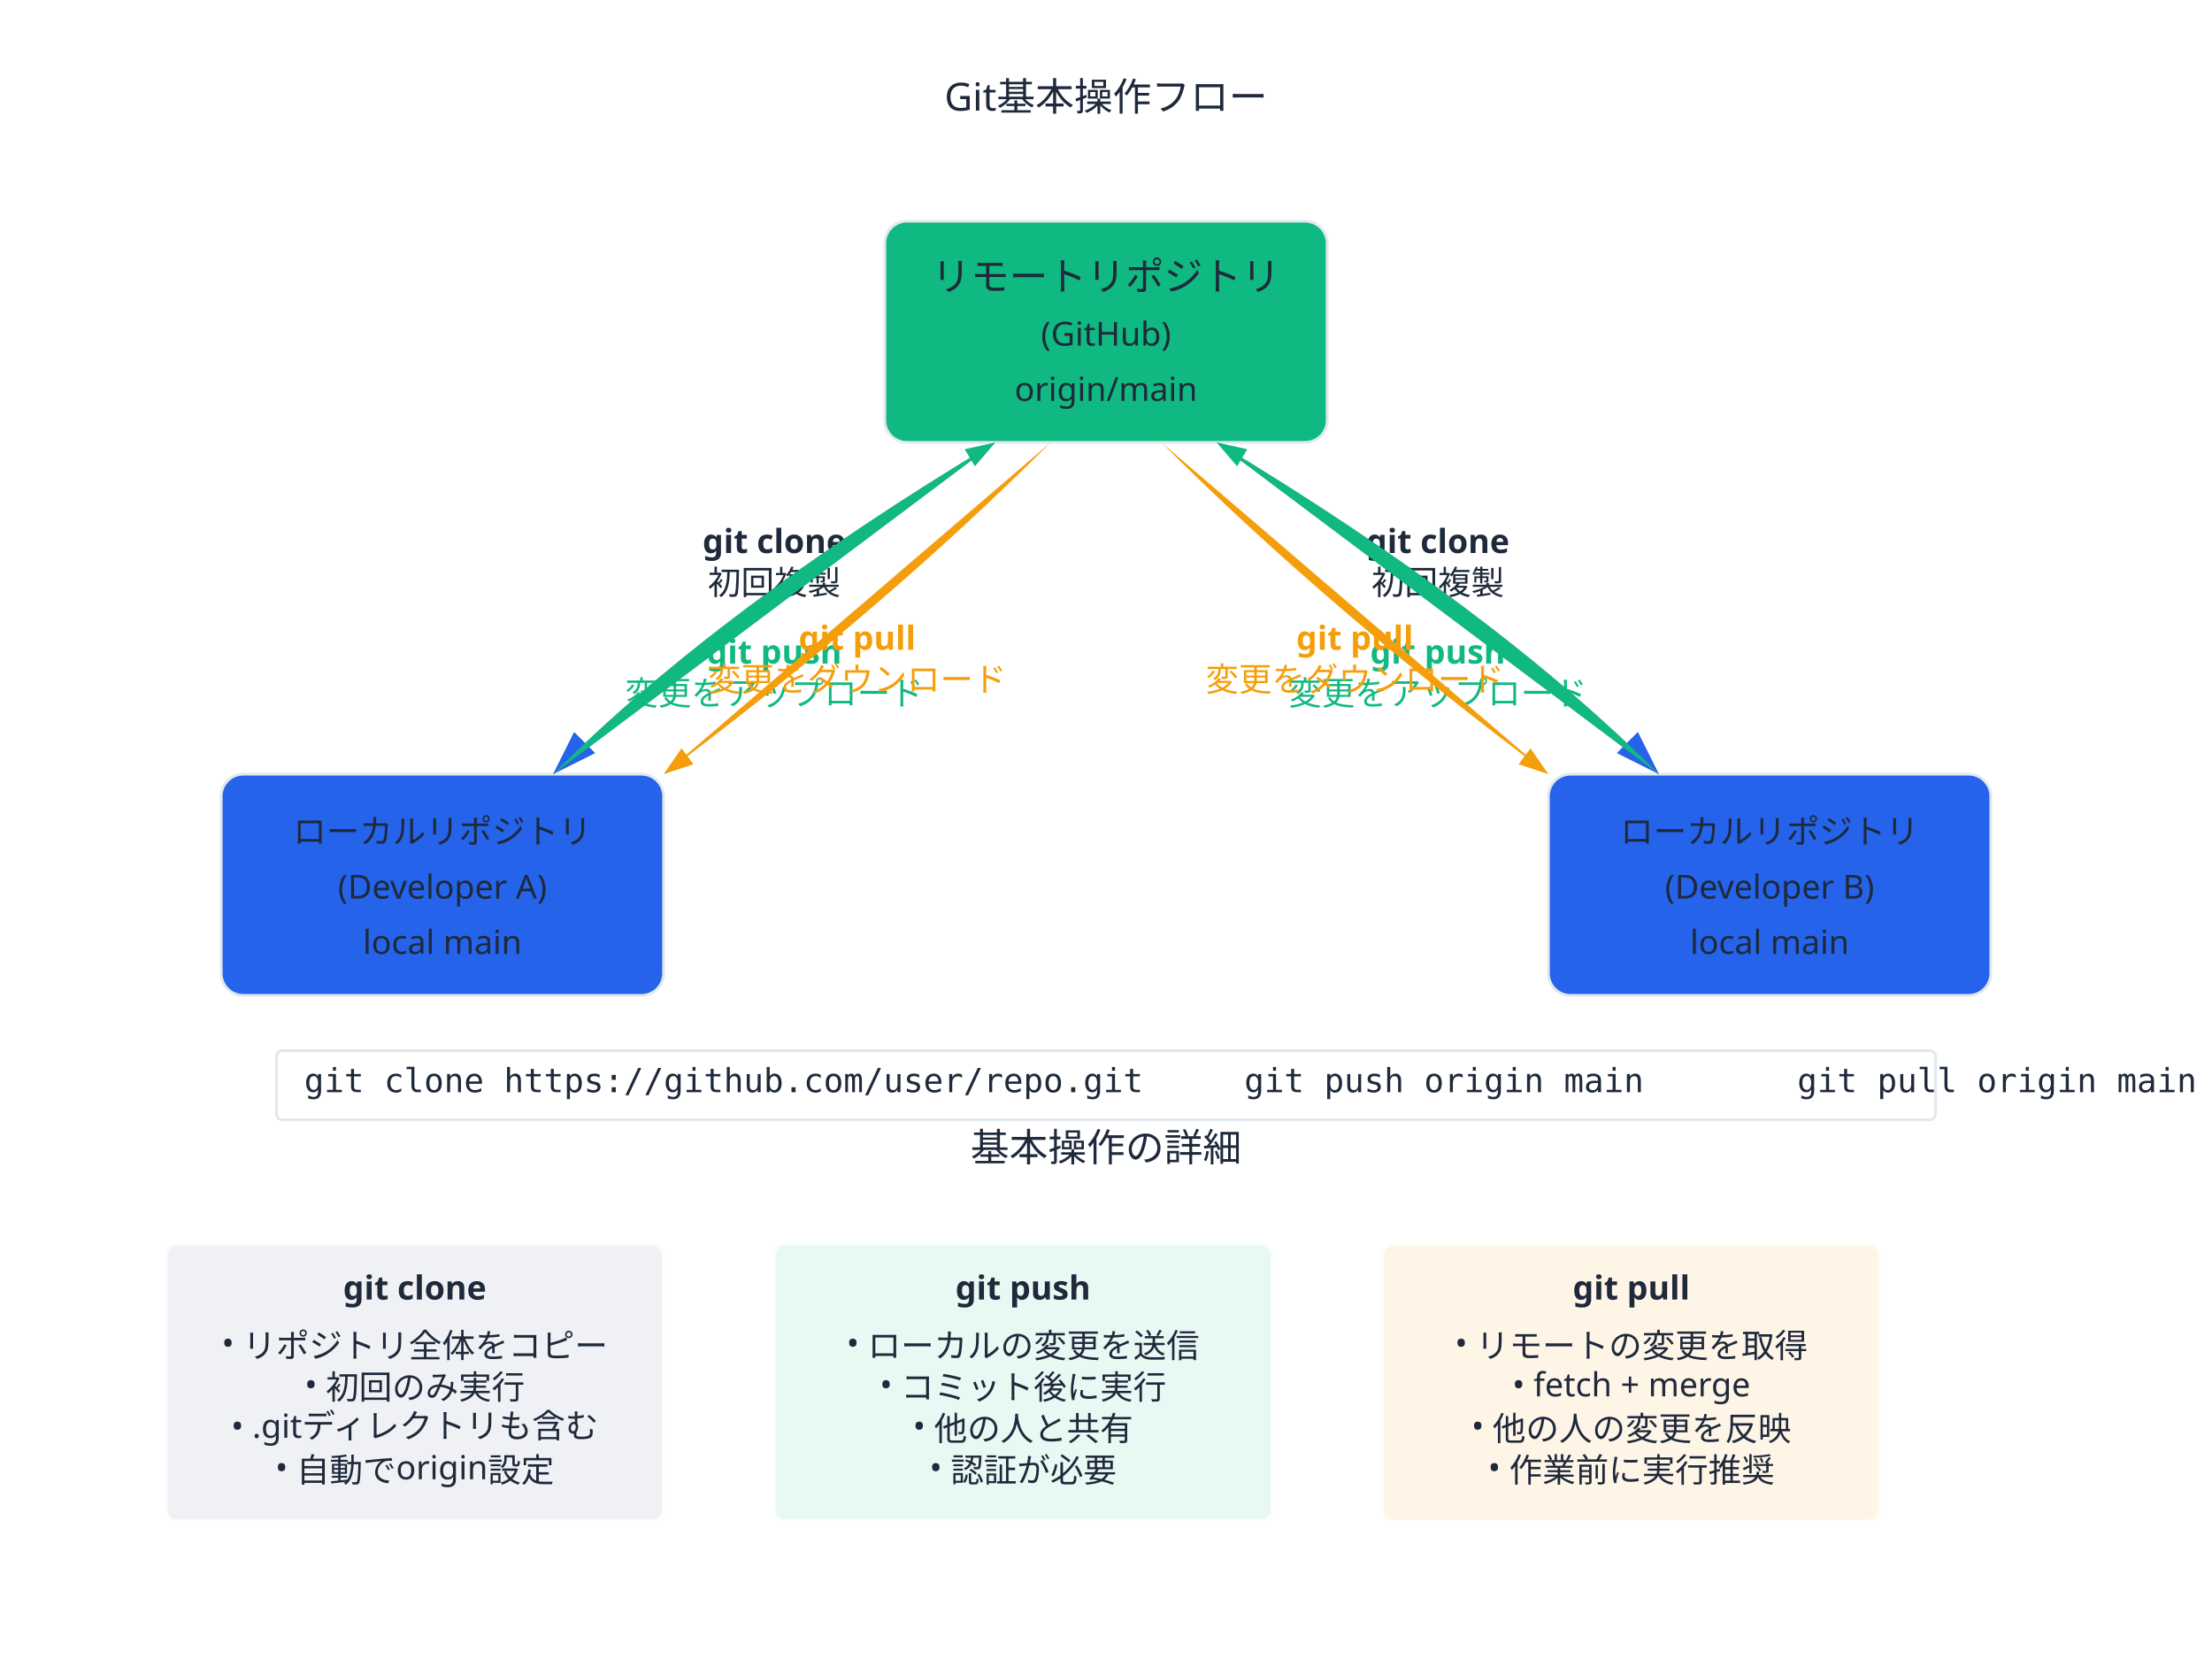
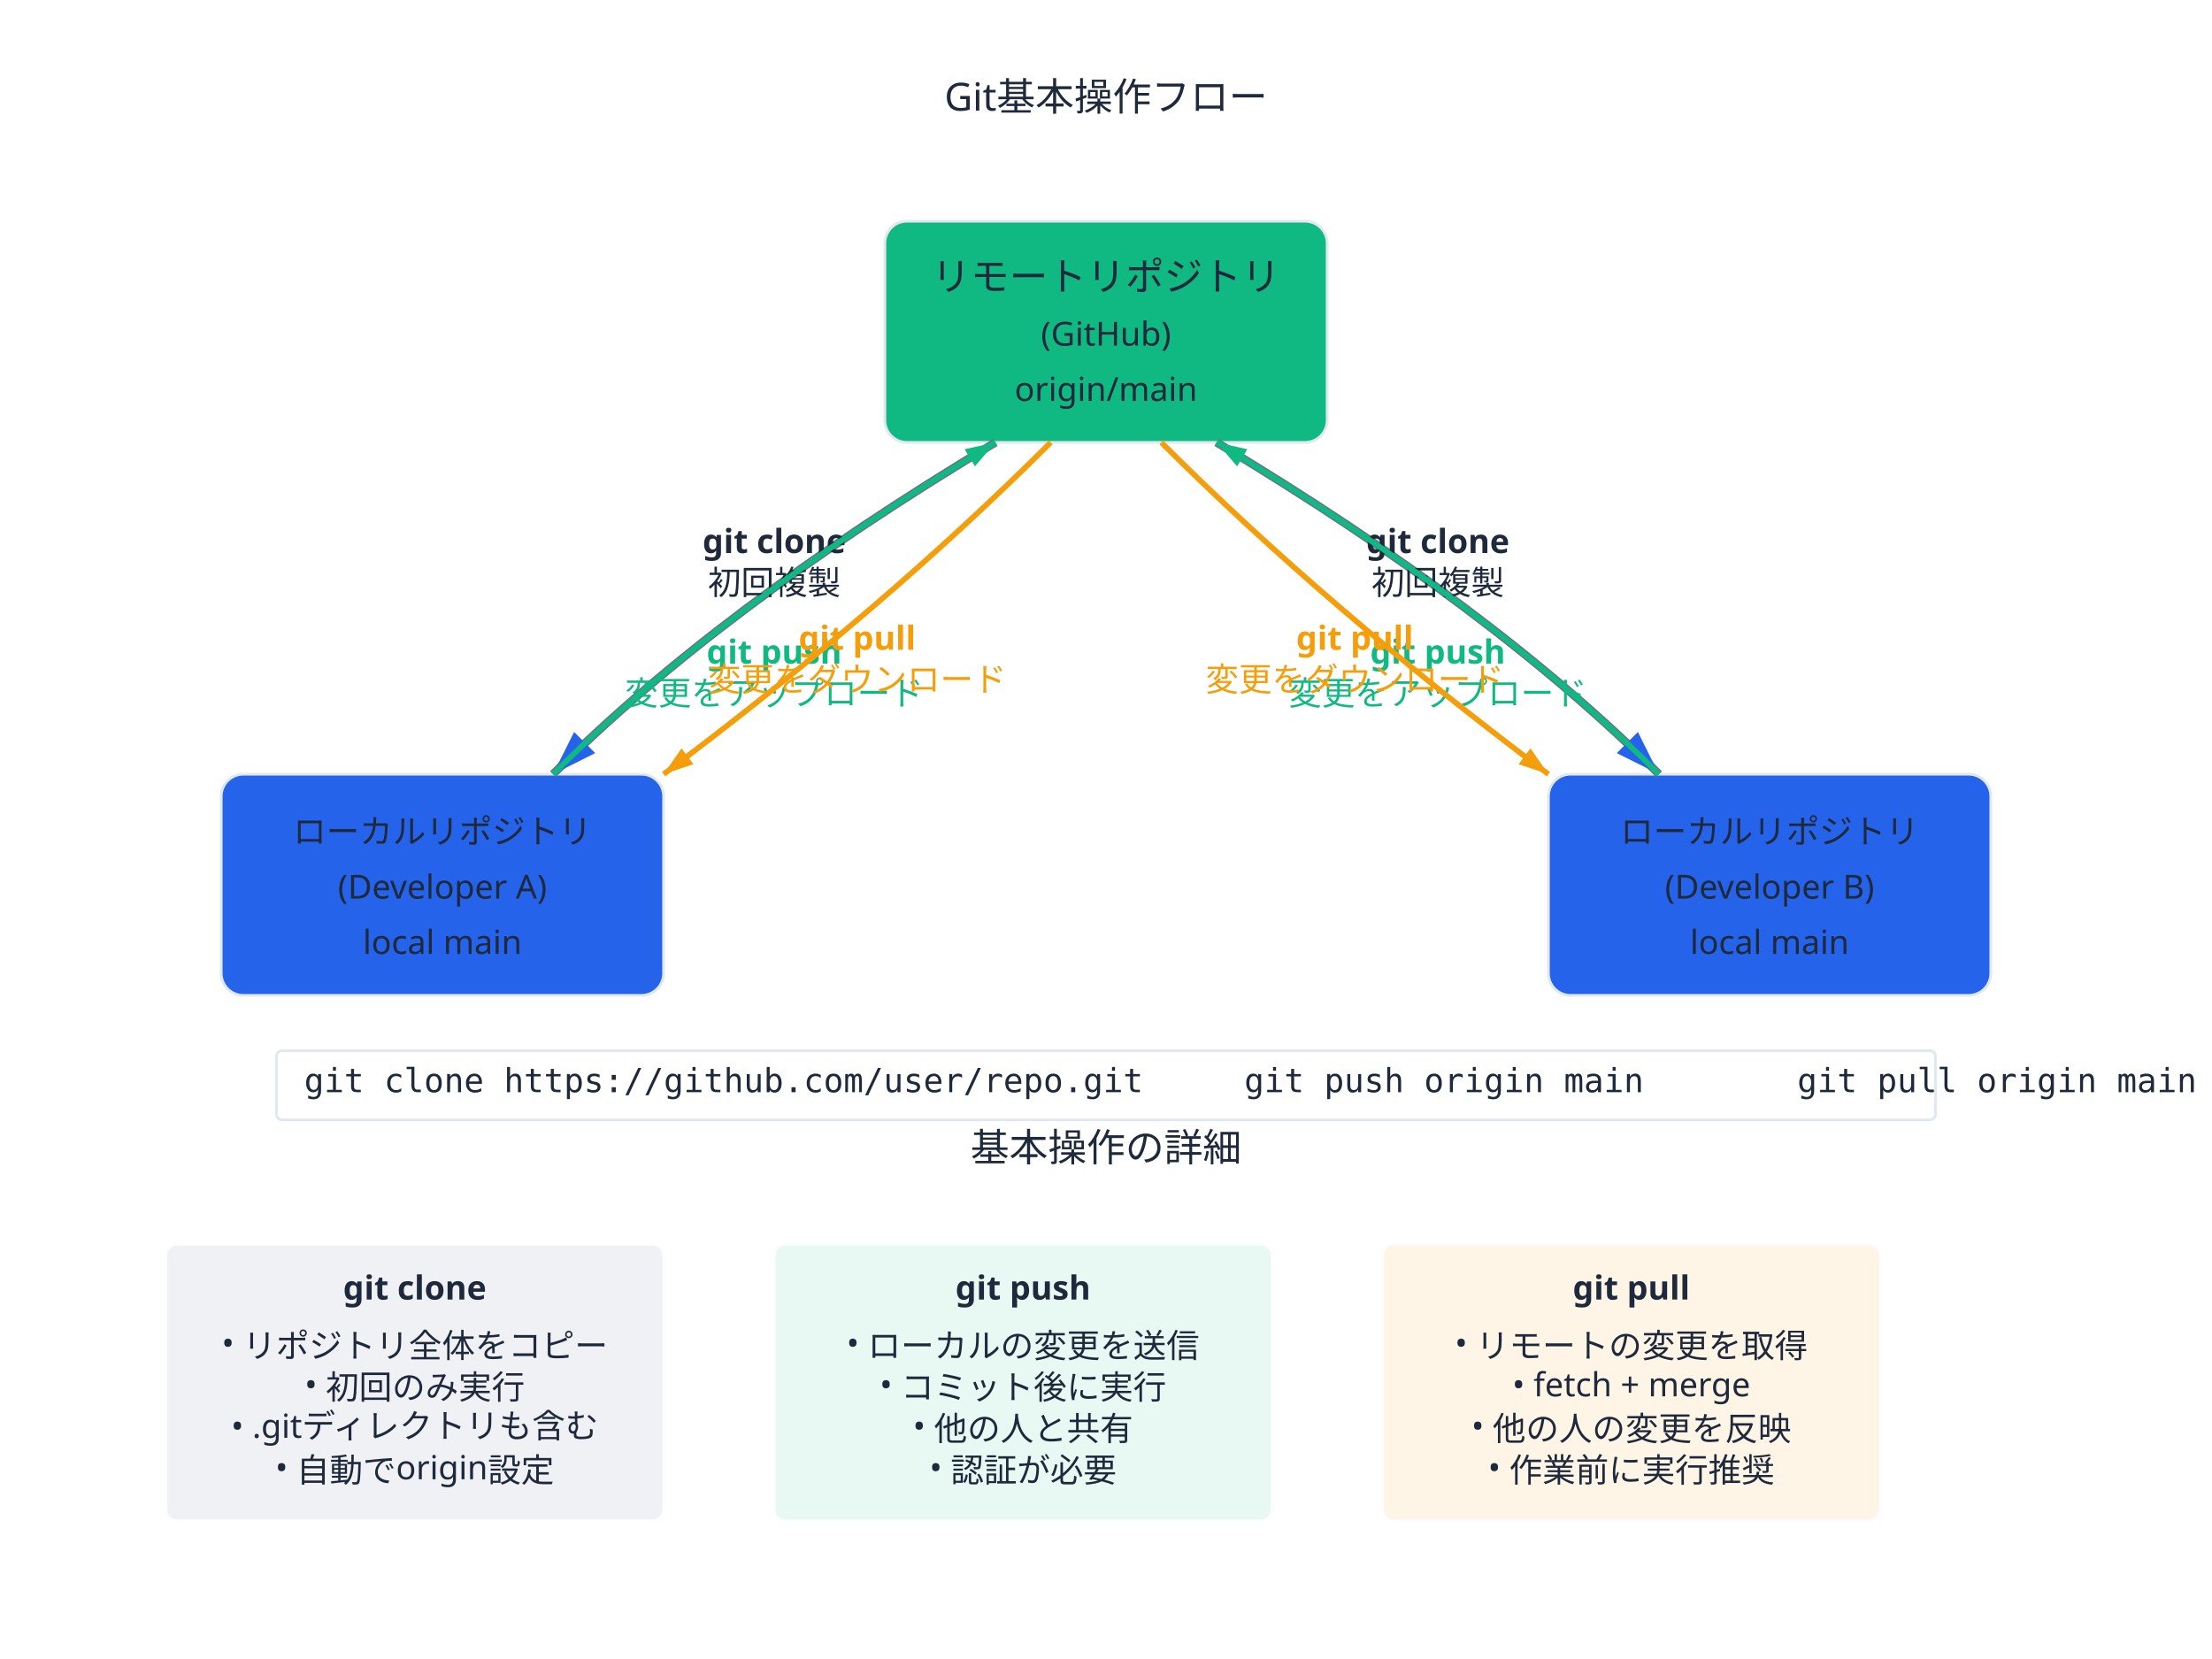
<svg xmlns="http://www.w3.org/2000/svg" viewBox="0 0 800 600" style="max-width: 100%; height: auto;">
  <defs>
    <style>
      .bg { fill: #ffffff; }
      .bg-alt { fill: #f8fafc; }
      .text { fill: #1e293b; font-family: system-ui, sans-serif; }
      .text-sm { font-size: 12px; }
      .text-md { font-size: 14px; font-weight: 500; }
      .border { stroke: #e2e8f0; fill: none; stroke-width: 1; }
      .primary { fill: #2563eb; }
      .primary-stroke { stroke: #2563eb; stroke-width: 2; }
      .success { fill: #10b981; }
      .warning { fill: #f59e0b; }
      .error { fill: #ef4444; }
      .neutral { fill: #64748b; }
    </style>
    <marker id="arrow" viewBox="0 0 10 10" refX="9" refY="3" markerWidth="6" markerHeight="6" orient="auto">
-       <path d="M0,0 L0,6 L9,3 z" class="primary" fill="none" />
+       <path d="M0,0 L0,6 L9,3 z" fill="#2563eb" />
    </marker>
    <marker id="arrow-success" viewBox="0 0 10 10" refX="9" refY="3" markerWidth="6" markerHeight="6" orient="auto">
-       <path d="M0,0 L0,6 L9,3 z" class="success" />
+       <path d="M0,0 L0,6 L9,3 z" fill="#10b981" />
    </marker>
    <marker id="arrow-warning" viewBox="0 0 10 10" refX="9" refY="3" markerWidth="6" markerHeight="6" orient="auto">
-       <path d="M0,0 L0,6 L9,3 z" class="warning" />
+       <path d="M0,0 L0,6 L9,3 z" fill="#f59e0b" />
    </marker>
  </defs>
  <rect width="100%" height="100%" class="bg" />
  <text x="400" y="40" text-anchor="middle" class="text text-md">Git基本操作フロー</text>
  <g class="remote-repository">
    <rect x="320" y="80" width="160" height="80" rx="8" class="success border" />
    <text x="400" y="105" text-anchor="middle" class="text text-md">リモートリポジトリ</text>
    <text x="400" y="125" text-anchor="middle" class="text text-sm">(GitHub)</text>
    <text x="400" y="145" text-anchor="middle" class="text text-sm">origin/main</text>
  </g>
  <g class="local-repo-1">
    <rect x="80" y="280" width="160" height="80" rx="8" class="primary border" />
    <text x="160" y="305" text-anchor="middle" class="text text-sm">ローカルリポジトリ</text>
    <text x="160" y="325" text-anchor="middle" class="text text-sm">(Developer A)</text>
    <text x="160" y="345" text-anchor="middle" class="text text-sm">local main</text>
  </g>
  <g class="local-repo-2">
    <rect x="560" y="280" width="160" height="80" rx="8" class="primary border" />
    <text x="640" y="305" text-anchor="middle" class="text text-sm">ローカルリポジトリ</text>
    <text x="640" y="325" text-anchor="middle" class="text text-sm">(Developer B)</text>
    <text x="640" y="345" text-anchor="middle" class="text text-sm">local main</text>
  </g>
  <g class="clone-operations">
-     <path d="M 360 160 Q 260 220 200 280" fill="none" class="neutral" stroke-width="3" marker-end="url(#arrow)" />
+     <path d="M 360 160 Q 260 220 200 280" fill="none" stroke="#64748b" stroke-width="3" marker-end="url(#arrow)" />
    <text x="280" y="200" text-anchor="middle" class="text text-sm" style="font-weight: 600;">git clone</text>
    <text x="280" y="215" text-anchor="middle" class="text text-sm">初回複製</text>
-     <path d="M 440 160 Q 540 220 600 280" fill="none" class="neutral" stroke-width="3" marker-end="url(#arrow)" />
+     <path d="M 440 160 Q 540 220 600 280" fill="none" stroke="#64748b" stroke-width="3" marker-end="url(#arrow)" />
    <text x="520" y="200" text-anchor="middle" class="text text-sm" style="font-weight: 600;">git clone</text>
    <text x="520" y="215" text-anchor="middle" class="text text-sm">初回複製</text>
  </g>
  <g class="push-operations">
-     <path d="M 200 280 Q 260 220 360 160" fill="none" class="success" stroke-width="2" marker-end="url(#arrow-success)" />
+     <path d="M 200 280 Q 260 220 360 160" fill="none" stroke="#10b981" stroke-width="2" marker-end="url(#arrow-success)" />
    <text x="280" y="240" text-anchor="middle" class="text text-sm success" style="font-weight: 600;">git push</text>
    <text x="280" y="255" text-anchor="middle" class="text text-sm success">変更をアップロード</text>
-     <path d="M 600 280 Q 540 220 440 160" fill="none" class="success" stroke-width="2" marker-end="url(#arrow-success)" />
+     <path d="M 600 280 Q 540 220 440 160" fill="none" stroke="#10b981" stroke-width="2" marker-end="url(#arrow-success)" />
    <text x="520" y="240" text-anchor="middle" class="text text-sm success" style="font-weight: 600;">git push</text>
    <text x="520" y="255" text-anchor="middle" class="text text-sm success">変更をアップロード</text>
  </g>
  <g class="pull-operations">
-     <path d="M 380 160 Q 320 220 240 280" fill="none" class="warning" stroke-width="2" marker-end="url(#arrow-warning)" />
+     <path d="M 380 160 Q 320 220 240 280" fill="none" stroke="#f59e0b" stroke-width="2" marker-end="url(#arrow-warning)" />
    <text x="310" y="235" text-anchor="middle" class="text text-sm warning" style="font-weight: 600;">git pull</text>
    <text x="310" y="250" text-anchor="middle" class="text text-sm warning">変更をダウンロード</text>
-     <path d="M 420 160 Q 480 220 560 280" fill="none" class="warning" stroke-width="2" marker-end="url(#arrow-warning)" />
+     <path d="M 420 160 Q 480 220 560 280" fill="none" stroke="#f59e0b" stroke-width="2" marker-end="url(#arrow-warning)" />
    <text x="490" y="235" text-anchor="middle" class="text text-sm warning" style="font-weight: 600;">git pull</text>
    <text x="490" y="250" text-anchor="middle" class="text text-sm warning">変更をダウンロード</text>
  </g>
  <g class="operation-details">
    <text x="400" y="420" text-anchor="middle" class="text text-md">基本操作の詳細</text>
    <g class="clone-detail">
      <rect x="60" y="450" width="180" height="100" rx="4" class="neutral border" opacity="0.1" />
      <text x="150" y="470" text-anchor="middle" class="text text-sm" style="font-weight: 600;">git clone</text>
      <text x="150" y="490" text-anchor="middle" class="text text-sm">• リポジトリ全体をコピー</text>
      <text x="150" y="505" text-anchor="middle" class="text text-sm">• 初回のみ実行</text>
      <text x="150" y="520" text-anchor="middle" class="text text-sm">• .gitディレクトリも含む</text>
      <text x="150" y="535" text-anchor="middle" class="text text-sm">• 自動でorigin設定</text>
    </g>
    <g class="push-detail">
      <rect x="280" y="450" width="180" height="100" rx="4" class="success border" opacity="0.1" />
      <text x="370" y="470" text-anchor="middle" class="text text-sm" style="font-weight: 600;">git push</text>
      <text x="370" y="490" text-anchor="middle" class="text text-sm">• ローカルの変更を送信</text>
      <text x="370" y="505" text-anchor="middle" class="text text-sm">• コミット後に実行</text>
      <text x="370" y="520" text-anchor="middle" class="text text-sm">• 他の人と共有</text>
      <text x="370" y="535" text-anchor="middle" class="text text-sm">• 認証が必要</text>
    </g>
    <g class="pull-detail">
      <rect x="500" y="450" width="180" height="100" rx="4" class="warning border" opacity="0.1" />
      <text x="590" y="470" text-anchor="middle" class="text text-sm" style="font-weight: 600;">git pull</text>
      <text x="590" y="490" text-anchor="middle" class="text text-sm">• リモートの変更を取得</text>
      <text x="590" y="505" text-anchor="middle" class="text text-sm">• fetch + merge</text>
      <text x="590" y="520" text-anchor="middle" class="text text-sm">• 他の人の変更を反映</text>
      <text x="590" y="535" text-anchor="middle" class="text text-sm">• 作業前に実行推奨</text>
    </g>
  </g>
  <g class="command-examples">
    <rect x="100" y="380" width="600" height="25" rx="2" class="bg-alt border" />
    <text x="110" y="395" class="text text-sm" style="font-family: monospace;">git clone https://github.com/user/repo.git</text>
    <text x="450" y="395" class="text text-sm" style="font-family: monospace;">git push origin main</text>
    <text x="650" y="395" class="text text-sm" style="font-family: monospace;">git pull origin main</text>
  </g>
</svg>
